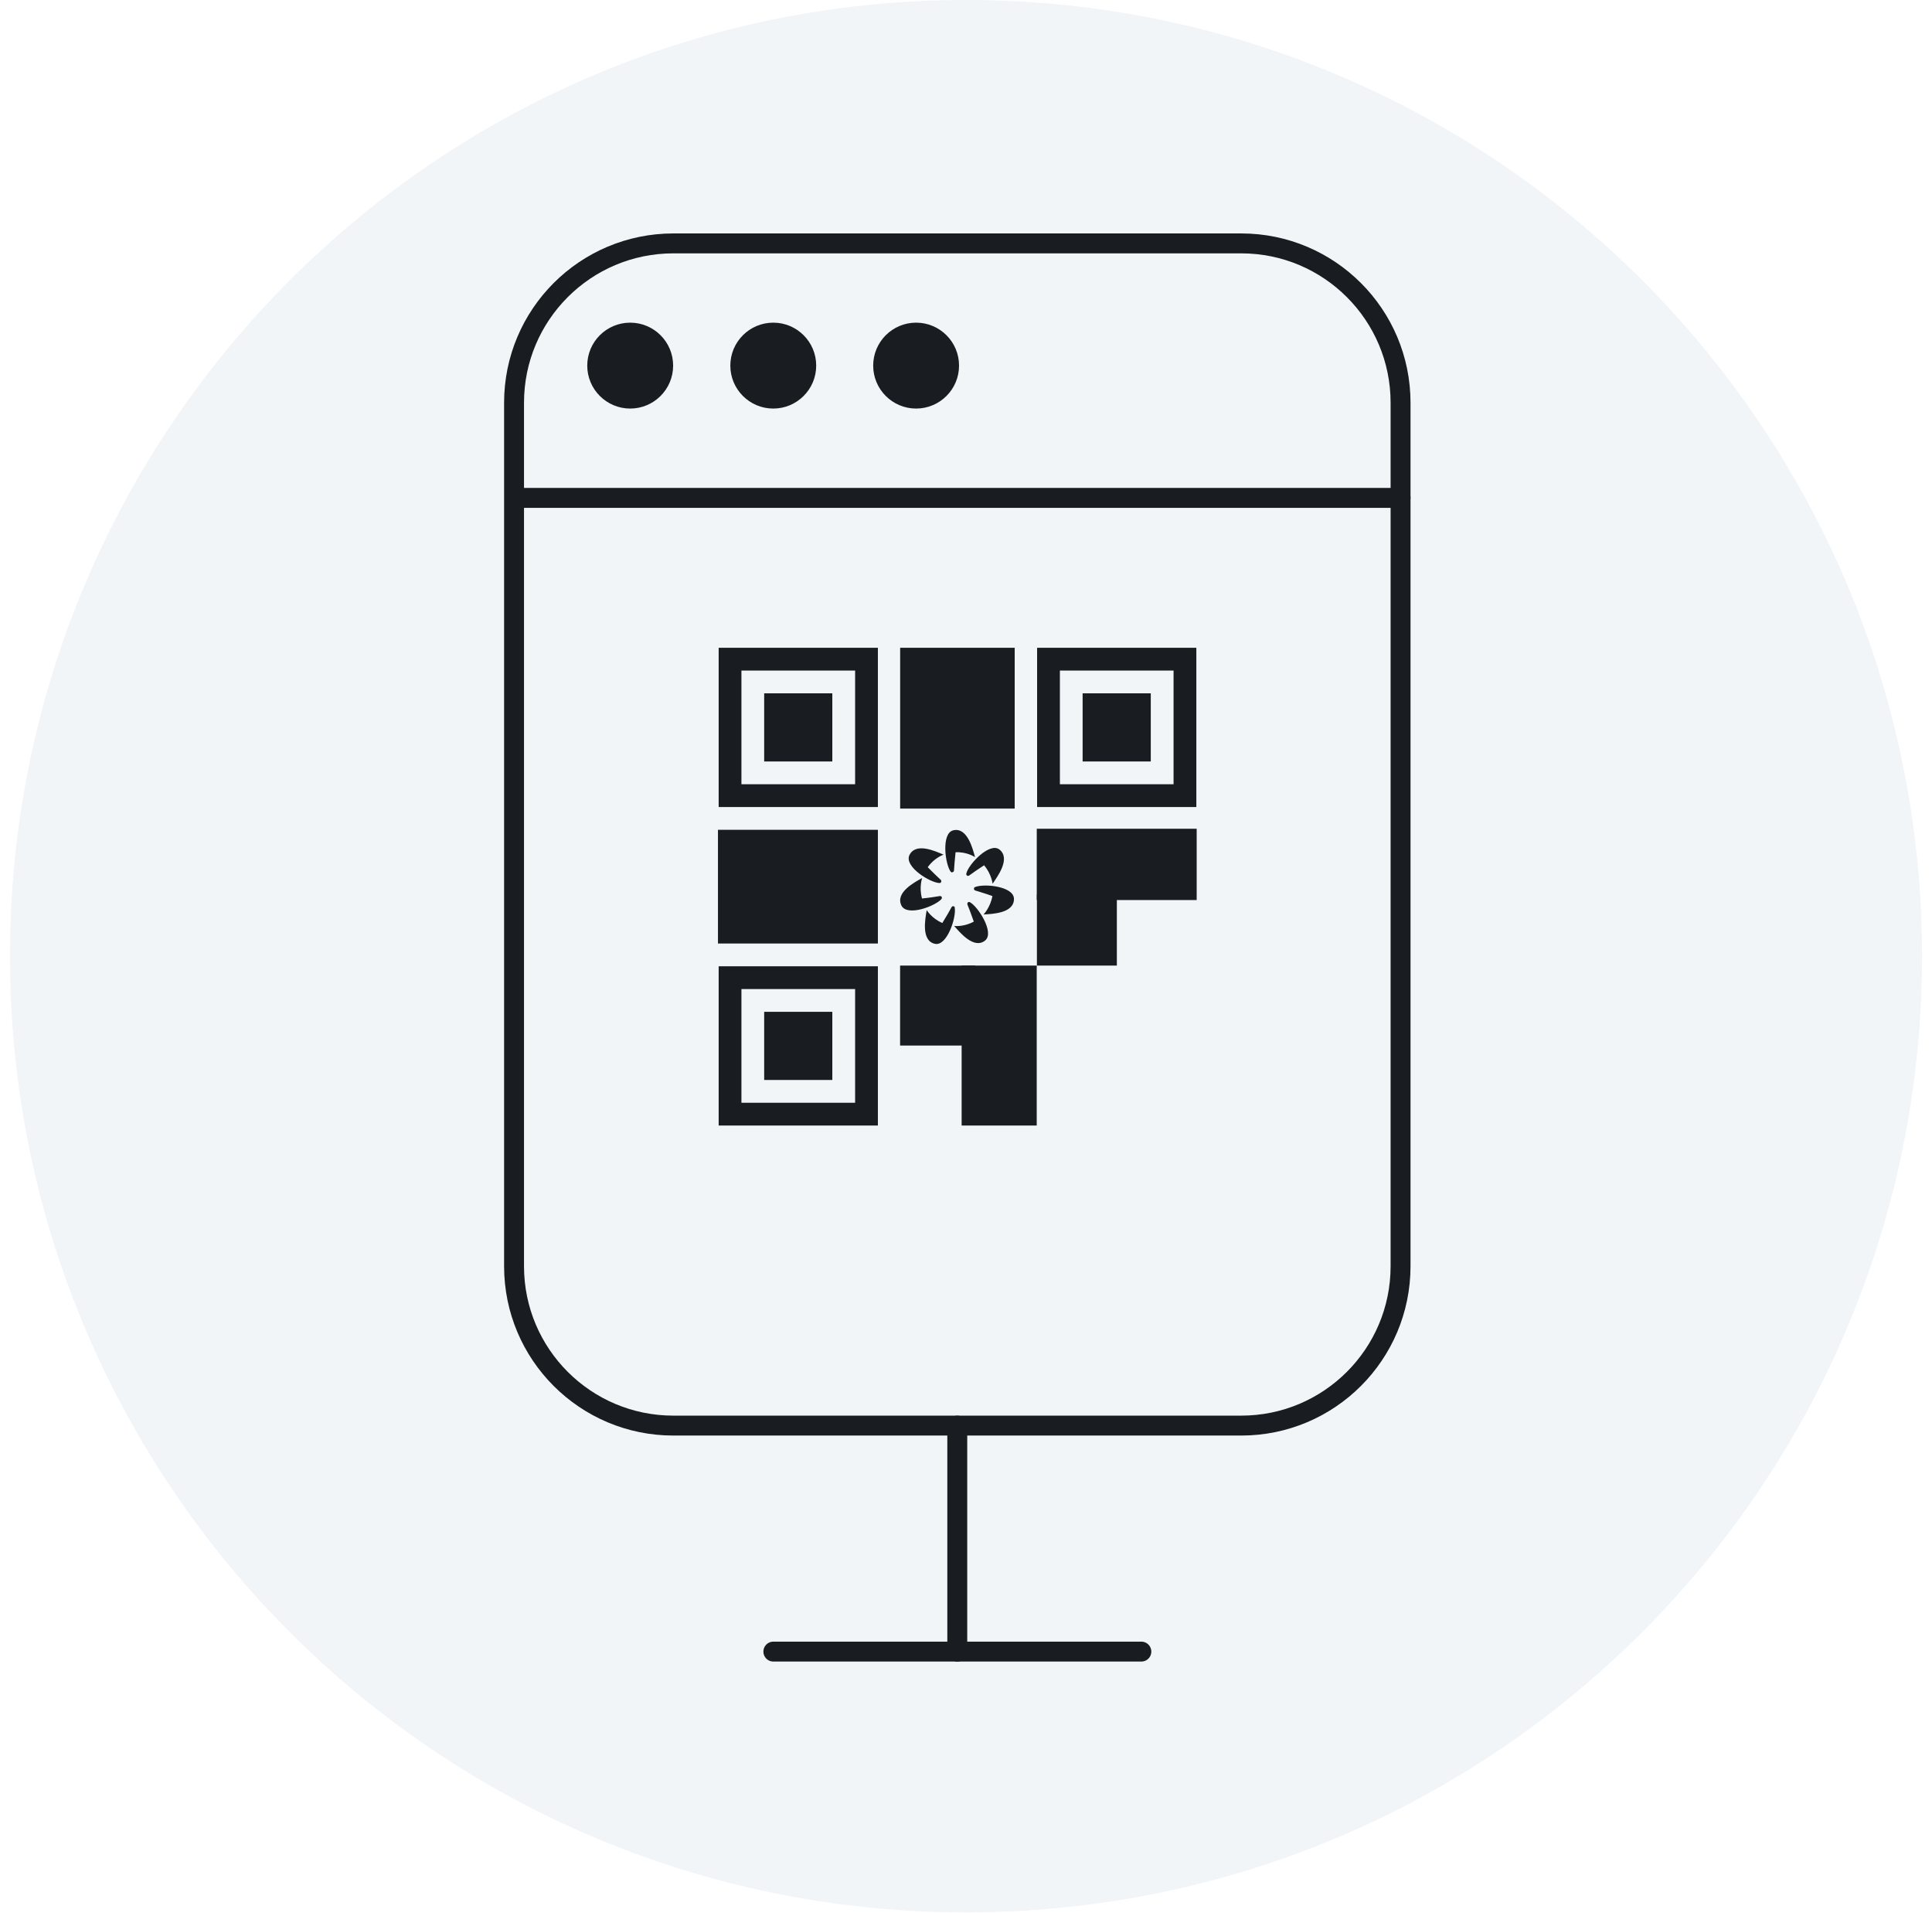
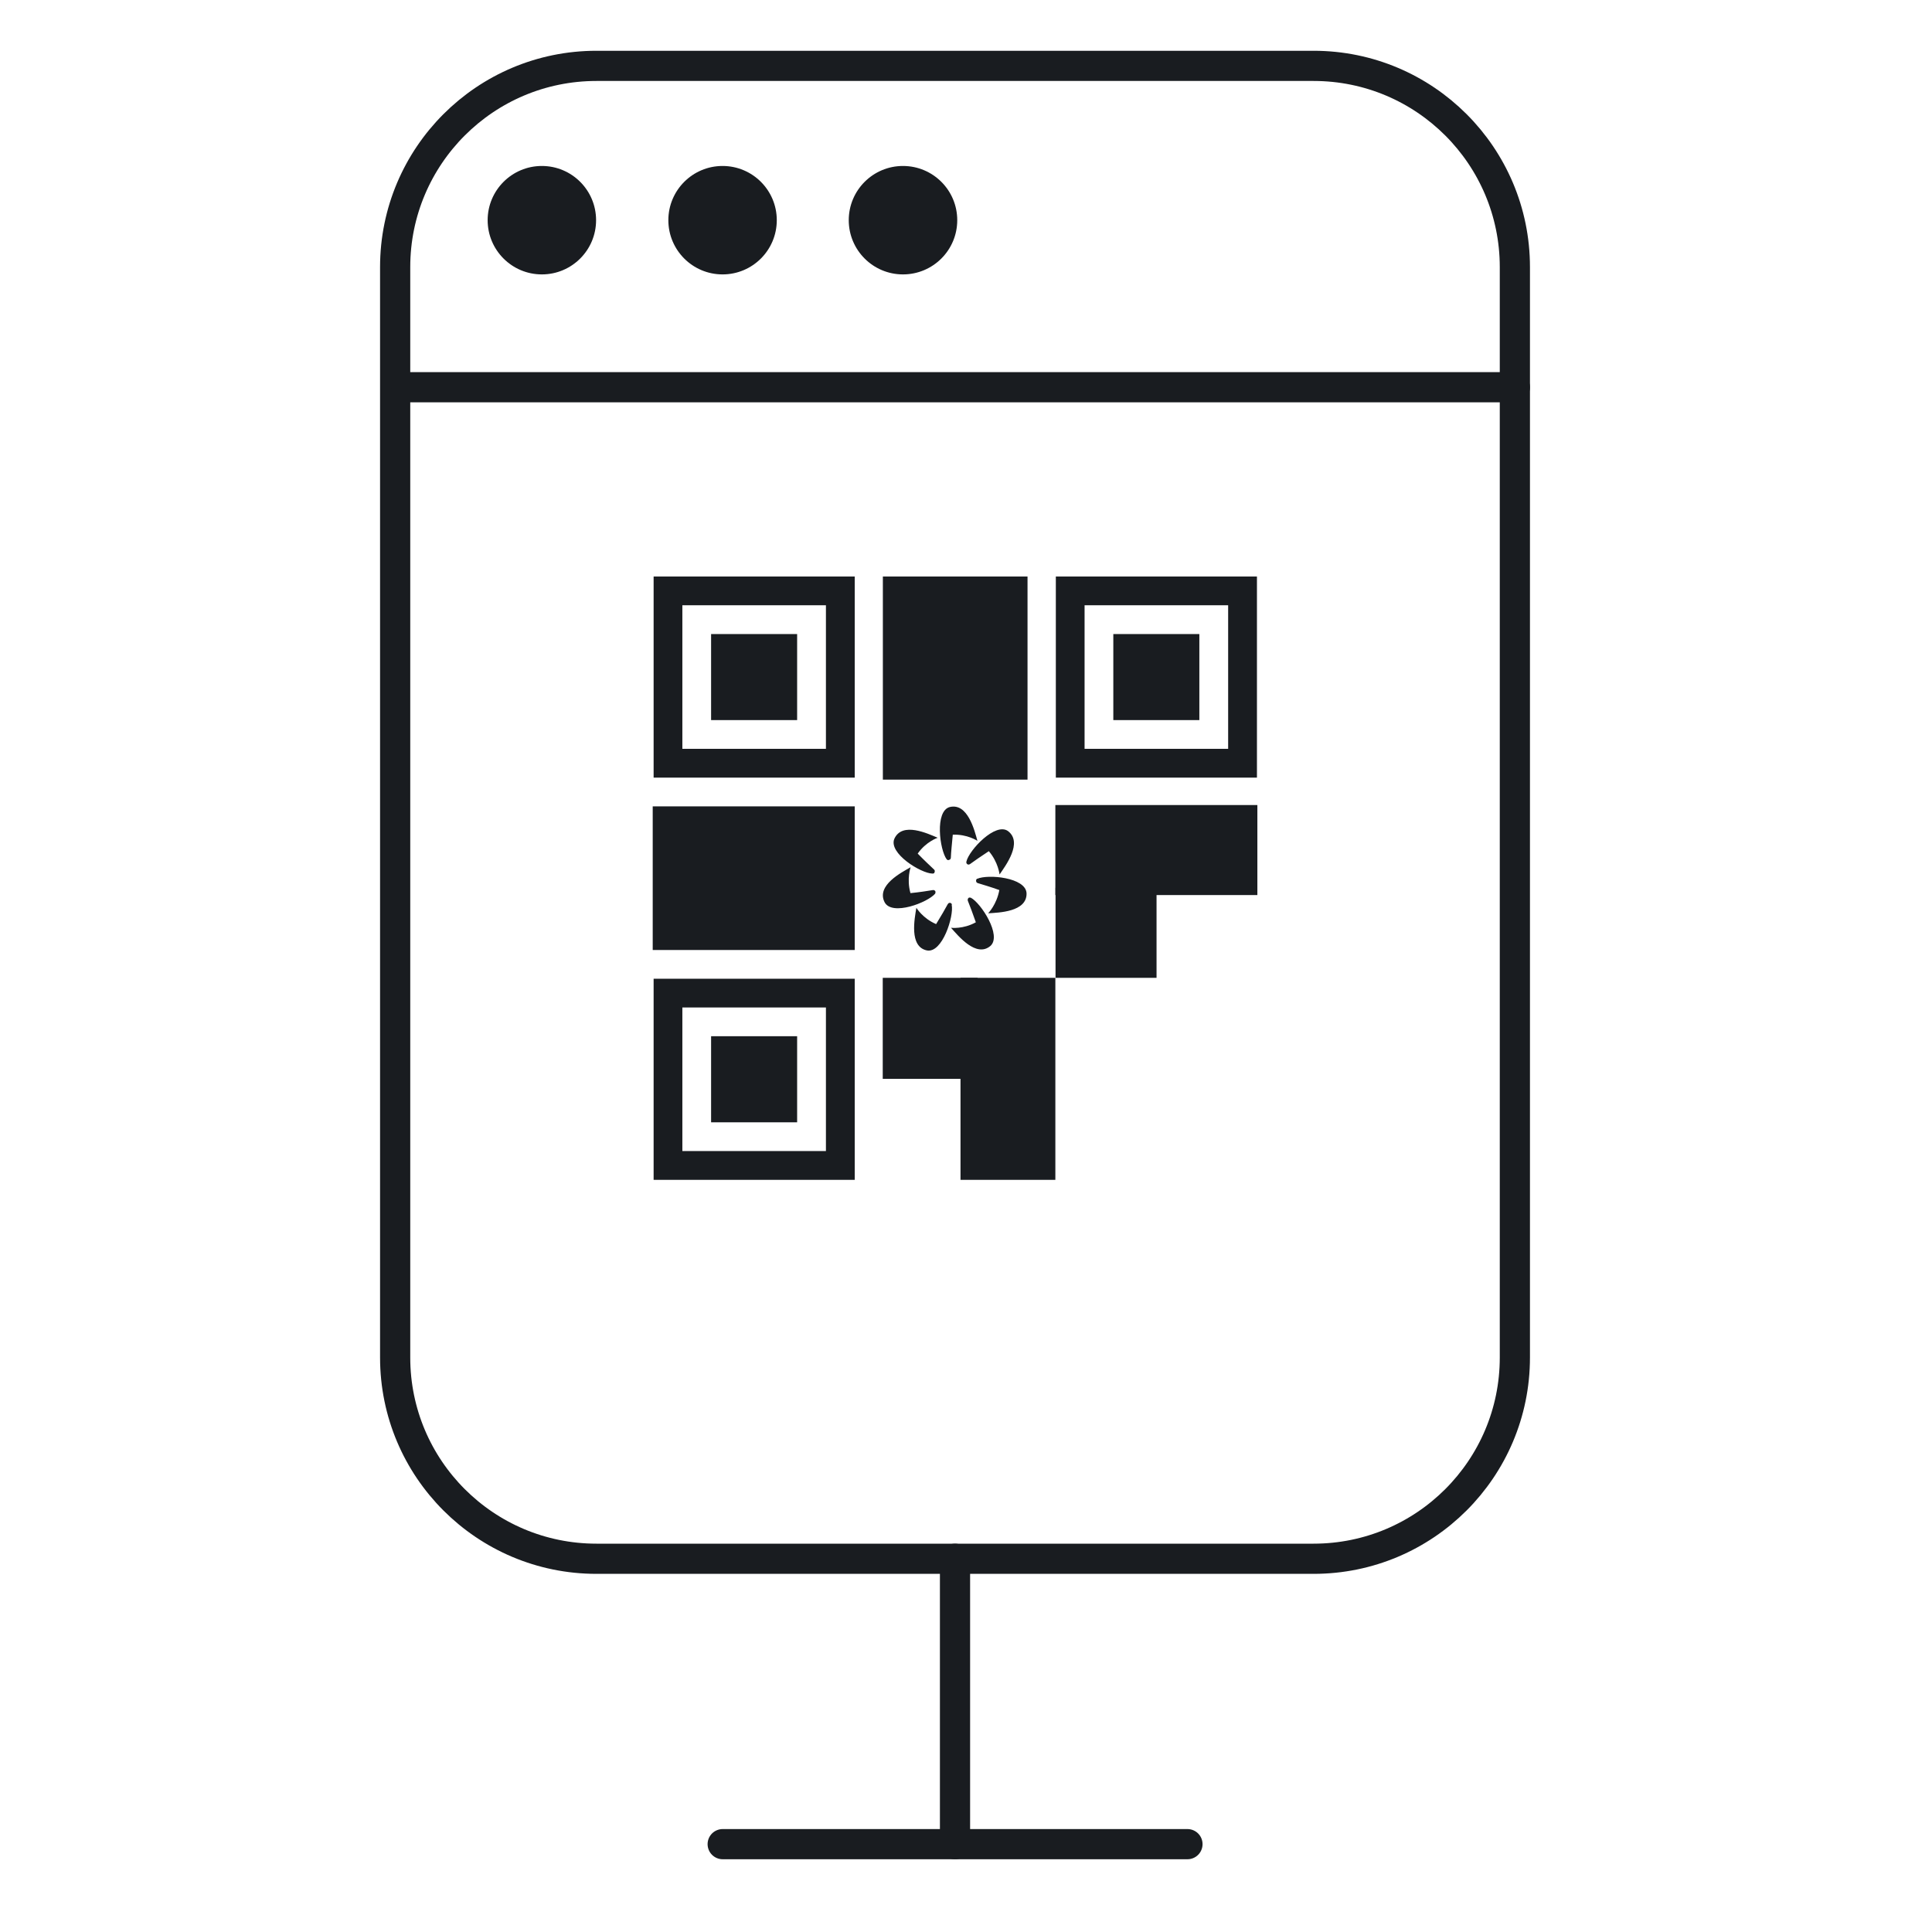
- <svg xmlns="http://www.w3.org/2000/svg" width="97" height="96" viewBox="0 0 97 96" fill="none">
-   <rect x="0.5" width="96" height="96" rx="48" fill="#F1F5F8" />
-   <path d="M48.517 43.846C48.621 43.392 49.678 42.266 50.175 42.642C50.76 43.095 50.079 44.003 49.835 44.361C49.835 44.361 49.782 43.872 49.407 43.436C49.102 43.636 48.822 43.828 48.656 43.951C48.639 43.959 48.621 43.968 48.604 43.968C48.587 43.968 48.569 43.968 48.552 43.951C48.534 43.942 48.526 43.925 48.517 43.907C48.517 43.89 48.508 43.872 48.517 43.855V43.846ZM48.944 44.527C48.944 44.527 48.918 44.544 48.918 44.553C48.91 44.562 48.901 44.579 48.901 44.596C48.901 44.623 48.901 44.64 48.91 44.658C48.918 44.675 48.936 44.693 48.962 44.701C49.154 44.762 49.486 44.858 49.826 44.98C49.721 45.556 49.381 45.906 49.381 45.906C49.8 45.879 50.925 45.853 50.908 45.111C50.882 44.474 49.363 44.343 48.944 44.535V44.527ZM48.691 45.286C48.691 45.286 48.656 45.277 48.639 45.277C48.621 45.277 48.604 45.286 48.595 45.303C48.578 45.321 48.569 45.33 48.569 45.347C48.569 45.364 48.569 45.382 48.569 45.399C48.648 45.591 48.77 45.914 48.892 46.263C48.386 46.543 47.906 46.482 47.906 46.482C48.185 46.796 48.901 47.677 49.468 47.206C49.939 46.796 49.093 45.495 48.691 45.286ZM47.941 45.556C47.941 45.556 47.932 45.53 47.923 45.522C47.915 45.513 47.906 45.504 47.888 45.495C47.871 45.487 47.845 45.487 47.827 45.495C47.81 45.495 47.792 45.522 47.775 45.539C47.679 45.722 47.504 46.019 47.312 46.333C46.78 46.106 46.527 45.687 46.527 45.687C46.457 46.106 46.23 47.232 46.946 47.38C47.557 47.503 48.028 46.019 47.932 45.565L47.941 45.556ZM47.269 45.129C47.269 45.129 47.278 45.103 47.286 45.094C47.286 45.077 47.286 45.068 47.286 45.05C47.286 45.024 47.269 45.007 47.251 44.998C47.234 44.98 47.208 44.98 47.19 44.98C46.989 45.015 46.649 45.068 46.291 45.103C46.134 44.535 46.3 44.073 46.3 44.073C45.934 44.282 44.93 44.797 45.261 45.461C45.55 46.028 46.981 45.478 47.278 45.12L47.269 45.129ZM47.173 44.326C47.173 44.326 47.199 44.326 47.216 44.317C47.225 44.317 47.243 44.3 47.243 44.291C47.251 44.274 47.26 44.247 47.26 44.23C47.26 44.204 47.251 44.186 47.234 44.169C47.086 44.029 46.832 43.794 46.579 43.532C46.92 43.052 47.373 42.903 47.373 42.903C46.981 42.738 45.968 42.258 45.654 42.938C45.401 43.514 46.71 44.317 47.164 44.326H47.173ZM47.81 43.785C47.81 43.785 47.853 43.776 47.871 43.759C47.888 43.741 47.897 43.724 47.897 43.698C47.906 43.488 47.941 43.139 47.976 42.781C48.552 42.755 48.953 43.026 48.953 43.026C48.84 42.615 48.569 41.507 47.853 41.682C47.251 41.839 47.452 43.383 47.731 43.759C47.74 43.767 47.749 43.776 47.766 43.785C47.775 43.785 47.792 43.794 47.801 43.794L47.81 43.785Z" fill="#191C20" />
-   <path d="M39.502 34.804H38.367V35.947V37.081V38.225H39.502H40.645H41.788V37.081V35.947V34.804H40.645H39.502Z" fill="#191C20" />
-   <path d="M42.933 32.518H36.082V40.512H44.076V32.518H42.933ZM42.933 34.804V39.368H37.225V33.661H42.933V34.804Z" fill="#191C20" />
-   <path d="M39.502 50.792H38.367V51.935V53.078V54.213H39.502H40.645H41.788V53.078V51.935V50.792H40.645H39.502Z" fill="#191C20" />
-   <path d="M42.933 48.506H36.082V56.5H44.076V48.506H42.933ZM42.933 50.792V55.357H37.225V49.649H42.933V50.792Z" fill="#191C20" />
-   <path d="M55.499 34.804H54.355V35.947V37.081V38.225H55.499H56.633H57.777V37.081V35.947V34.804H56.633H55.499Z" fill="#191C20" />
-   <path d="M58.921 32.518H52.07V40.512H60.065V32.518H58.921ZM58.921 34.804V39.368H53.214V33.661H58.921V34.804Z" fill="#191C20" />
-   <path d="M44.076 41.655H36.047V47.363H44.076V41.655Z" fill="#191C20" />
-   <path d="M50.945 40.59V32.518H45.194V40.59H50.945Z" fill="#191C20" />
-   <path d="M48.962 48.471H45.191V52.485H48.962V48.471Z" fill="#191C20" />
-   <path d="M52.051 48.471H48.281V56.5H52.051V48.471Z" fill="#191C20" />
-   <path d="M60.082 45.181V41.602H52.053V45.181H60.082Z" fill="#191C20" />
-   <path d="M56.074 48.471V44.893H52.06V48.471H56.074Z" fill="#191C20" />
-   <path d="M62.318 12.218H33.809C29.39 12.218 25.809 15.8 25.809 20.218V63.563C25.809 67.981 29.39 71.563 33.809 71.563H62.318C66.736 71.563 70.318 67.981 70.318 63.563V20.218C70.318 15.8 66.736 12.218 62.318 12.218Z" stroke="#191C20" stroke-linecap="round" stroke-linejoin="round" />
-   <path d="M48.062 82.909V71.564" stroke="#191C20" stroke-linecap="round" stroke-linejoin="round" />
-   <path d="M38.828 82.908H57.304" stroke="#191C20" stroke-linecap="round" stroke-linejoin="round" />
-   <path d="M31.64 20.509C32.831 20.509 33.796 19.543 33.796 18.353C33.796 17.162 32.831 16.197 31.64 16.197C30.45 16.197 29.484 17.162 29.484 18.353C29.484 19.543 30.45 20.509 31.64 20.509Z" fill="#191C20" />
-   <path d="M38.824 20.509C40.014 20.509 40.979 19.543 40.979 18.353C40.979 17.162 40.014 16.197 38.824 16.197C37.633 16.197 36.668 17.162 36.668 18.353C36.668 19.543 37.633 20.509 38.824 20.509Z" fill="#191C20" />
-   <path d="M45.995 20.509C47.186 20.509 48.151 19.543 48.151 18.353C48.151 17.162 47.186 16.197 45.995 16.197C44.805 16.197 43.84 17.162 43.84 18.353C43.84 19.543 44.805 20.509 45.995 20.509Z" fill="#191C20" />
-   <path d="M26.246 24.994H70.319" stroke="#191C20" stroke-linecap="round" stroke-linejoin="round" />
+ <svg xmlns="http://www.w3.org/2000/svg" width="32" height="32" viewBox="0 0 32 32" fill="none">
+   <path d="M16.007 14.269C16.051 14.08 16.491 13.611 16.698 13.767C16.942 13.956 16.658 14.335 16.556 14.484C16.556 14.484 16.534 14.28 16.378 14.098C16.251 14.182 16.134 14.262 16.065 14.313C16.058 14.316 16.051 14.32 16.043 14.32C16.036 14.32 16.029 14.32 16.021 14.313C16.014 14.309 16.011 14.302 16.007 14.295C16.007 14.287 16.003 14.28 16.007 14.273V14.269ZM16.185 14.553C16.185 14.553 16.174 14.56 16.174 14.564C16.171 14.567 16.167 14.575 16.167 14.582C16.167 14.593 16.167 14.6 16.171 14.607C16.174 14.615 16.181 14.622 16.192 14.626C16.273 14.651 16.411 14.691 16.552 14.742C16.509 14.982 16.367 15.127 16.367 15.127C16.541 15.116 17.011 15.105 17.003 14.796C16.992 14.531 16.36 14.476 16.185 14.556V14.553ZM16.08 14.869C16.08 14.869 16.065 14.866 16.058 14.866C16.051 14.866 16.043 14.869 16.04 14.876C16.032 14.884 16.029 14.887 16.029 14.895C16.029 14.902 16.029 14.909 16.029 14.916C16.061 14.996 16.113 15.131 16.163 15.276C15.953 15.393 15.752 15.367 15.752 15.367C15.869 15.498 16.167 15.866 16.403 15.669C16.6 15.498 16.247 14.956 16.08 14.869ZM15.767 14.982C15.767 14.982 15.763 14.971 15.76 14.967C15.756 14.964 15.752 14.96 15.745 14.956C15.738 14.953 15.727 14.953 15.72 14.956C15.713 14.956 15.705 14.967 15.698 14.975C15.658 15.051 15.585 15.175 15.505 15.306C15.283 15.211 15.178 15.036 15.178 15.036C15.149 15.211 15.054 15.68 15.352 15.742C15.607 15.793 15.803 15.175 15.763 14.986L15.767 14.982ZM15.487 14.804C15.487 14.804 15.491 14.793 15.494 14.789C15.494 14.782 15.494 14.778 15.494 14.771C15.494 14.76 15.487 14.753 15.48 14.749C15.473 14.742 15.461 14.742 15.454 14.742C15.371 14.756 15.229 14.778 15.08 14.793C15.014 14.556 15.083 14.364 15.083 14.364C14.931 14.451 14.512 14.665 14.651 14.942C14.771 15.178 15.367 14.949 15.491 14.8L15.487 14.804ZM15.447 14.469C15.447 14.469 15.458 14.469 15.465 14.466C15.469 14.466 15.476 14.458 15.476 14.455C15.48 14.447 15.483 14.436 15.483 14.429C15.483 14.418 15.48 14.411 15.473 14.404C15.411 14.345 15.305 14.247 15.2 14.138C15.341 13.938 15.531 13.876 15.531 13.876C15.367 13.807 14.945 13.607 14.814 13.891C14.709 14.131 15.254 14.466 15.443 14.469H15.447ZM15.713 14.244C15.713 14.244 15.731 14.24 15.738 14.233C15.745 14.226 15.749 14.218 15.749 14.207C15.752 14.12 15.767 13.975 15.781 13.825C16.021 13.815 16.189 13.927 16.189 13.927C16.142 13.756 16.029 13.295 15.731 13.367C15.48 13.433 15.563 14.076 15.68 14.233C15.683 14.236 15.687 14.24 15.694 14.244C15.698 14.244 15.705 14.247 15.709 14.247L15.713 14.244Z" fill="#191C20" />
+   <path d="M12.251 10.502H11.778V10.978V11.451V11.927H12.251H12.727H13.203V11.451V10.978V10.502H12.727H12.251Z" fill="#191C20" />
+   <path d="M13.68 9.549H10.826V12.88H14.157V9.549H13.68ZM13.68 10.502V12.403H11.302V10.025H13.68V10.502Z" fill="#191C20" />
+   <path d="M12.251 17.163H11.778V17.64V18.116V18.589H12.251H12.727H13.203V18.116V17.64V17.163H12.727H12.251Z" fill="#191C20" />
+   <path d="M13.68 16.211H10.826V19.542H14.157V16.211H13.68ZM13.68 17.163V19.065H11.302V16.687H13.68V17.163Z" fill="#191C20" />
+   <path d="M18.916 10.502H18.44V10.978V11.451V11.927H18.916H19.389H19.865V11.451V10.978V10.502H19.389H18.916Z" fill="#191C20" />
+   <path d="M20.342 9.549H17.488V12.88H20.819V9.549H20.342ZM20.342 10.502V12.403H17.964V10.025H20.342V10.502Z" fill="#191C20" />
+   <path d="M14.157 13.356H10.811V15.735H14.157V13.356Z" fill="#191C20" />
+   <path d="M17.019 12.913V9.549H14.623V12.913H17.019Z" fill="#191C20" />
+   <path d="M16.192 16.196H14.621V17.869H16.192V16.196Z" fill="#191C20" />
+   <path d="M17.48 16.196H15.909V19.542H17.48V16.196Z" fill="#191C20" />
+   <path d="M20.826 14.825V13.334H17.48V14.825H20.826Z" fill="#191C20" />
+   <path d="M19.156 16.196V14.705H17.483V16.196H19.156Z" fill="#191C20" />
+   <path d="M21.757 1.091H9.879C8.038 1.091 6.545 2.583 6.545 4.424V22.485C6.545 24.326 8.038 25.818 9.879 25.818H21.757C23.598 25.818 25.091 24.326 25.091 22.485V4.424C25.091 2.583 23.598 1.091 21.757 1.091Z" stroke="#191C20" stroke-width="0.5" stroke-linecap="round" stroke-linejoin="round" />
+   <path d="M15.818 30.545V25.818" stroke="#191C20" stroke-width="0.5" stroke-linecap="round" stroke-linejoin="round" />
+   <path d="M11.97 30.545H19.668" stroke="#191C20" stroke-width="0.5" stroke-linecap="round" stroke-linejoin="round" />
+   <path d="M8.975 4.545C9.471 4.545 9.873 4.143 9.873 3.647C9.873 3.151 9.471 2.749 8.975 2.749C8.479 2.749 8.077 3.151 8.077 3.647C8.077 4.143 8.479 4.545 8.975 4.545Z" fill="#191C20" />
+   <path d="M11.968 4.545C12.464 4.545 12.866 4.143 12.866 3.647C12.866 3.151 12.464 2.749 11.968 2.749C11.472 2.749 11.07 3.151 11.07 3.647C11.07 4.143 11.472 4.545 11.968 4.545Z" fill="#191C20" />
+   <path d="M14.956 4.545C15.453 4.545 15.855 4.143 15.855 3.647C15.855 3.151 15.453 2.749 14.956 2.749C14.46 2.749 14.058 3.151 14.058 3.647C14.058 4.143 14.46 4.545 14.956 4.545Z" fill="#191C20" />
+   <path d="M6.728 6.414H25.091" stroke="#191C20" stroke-width="0.5" stroke-linecap="round" stroke-linejoin="round" />
</svg>
